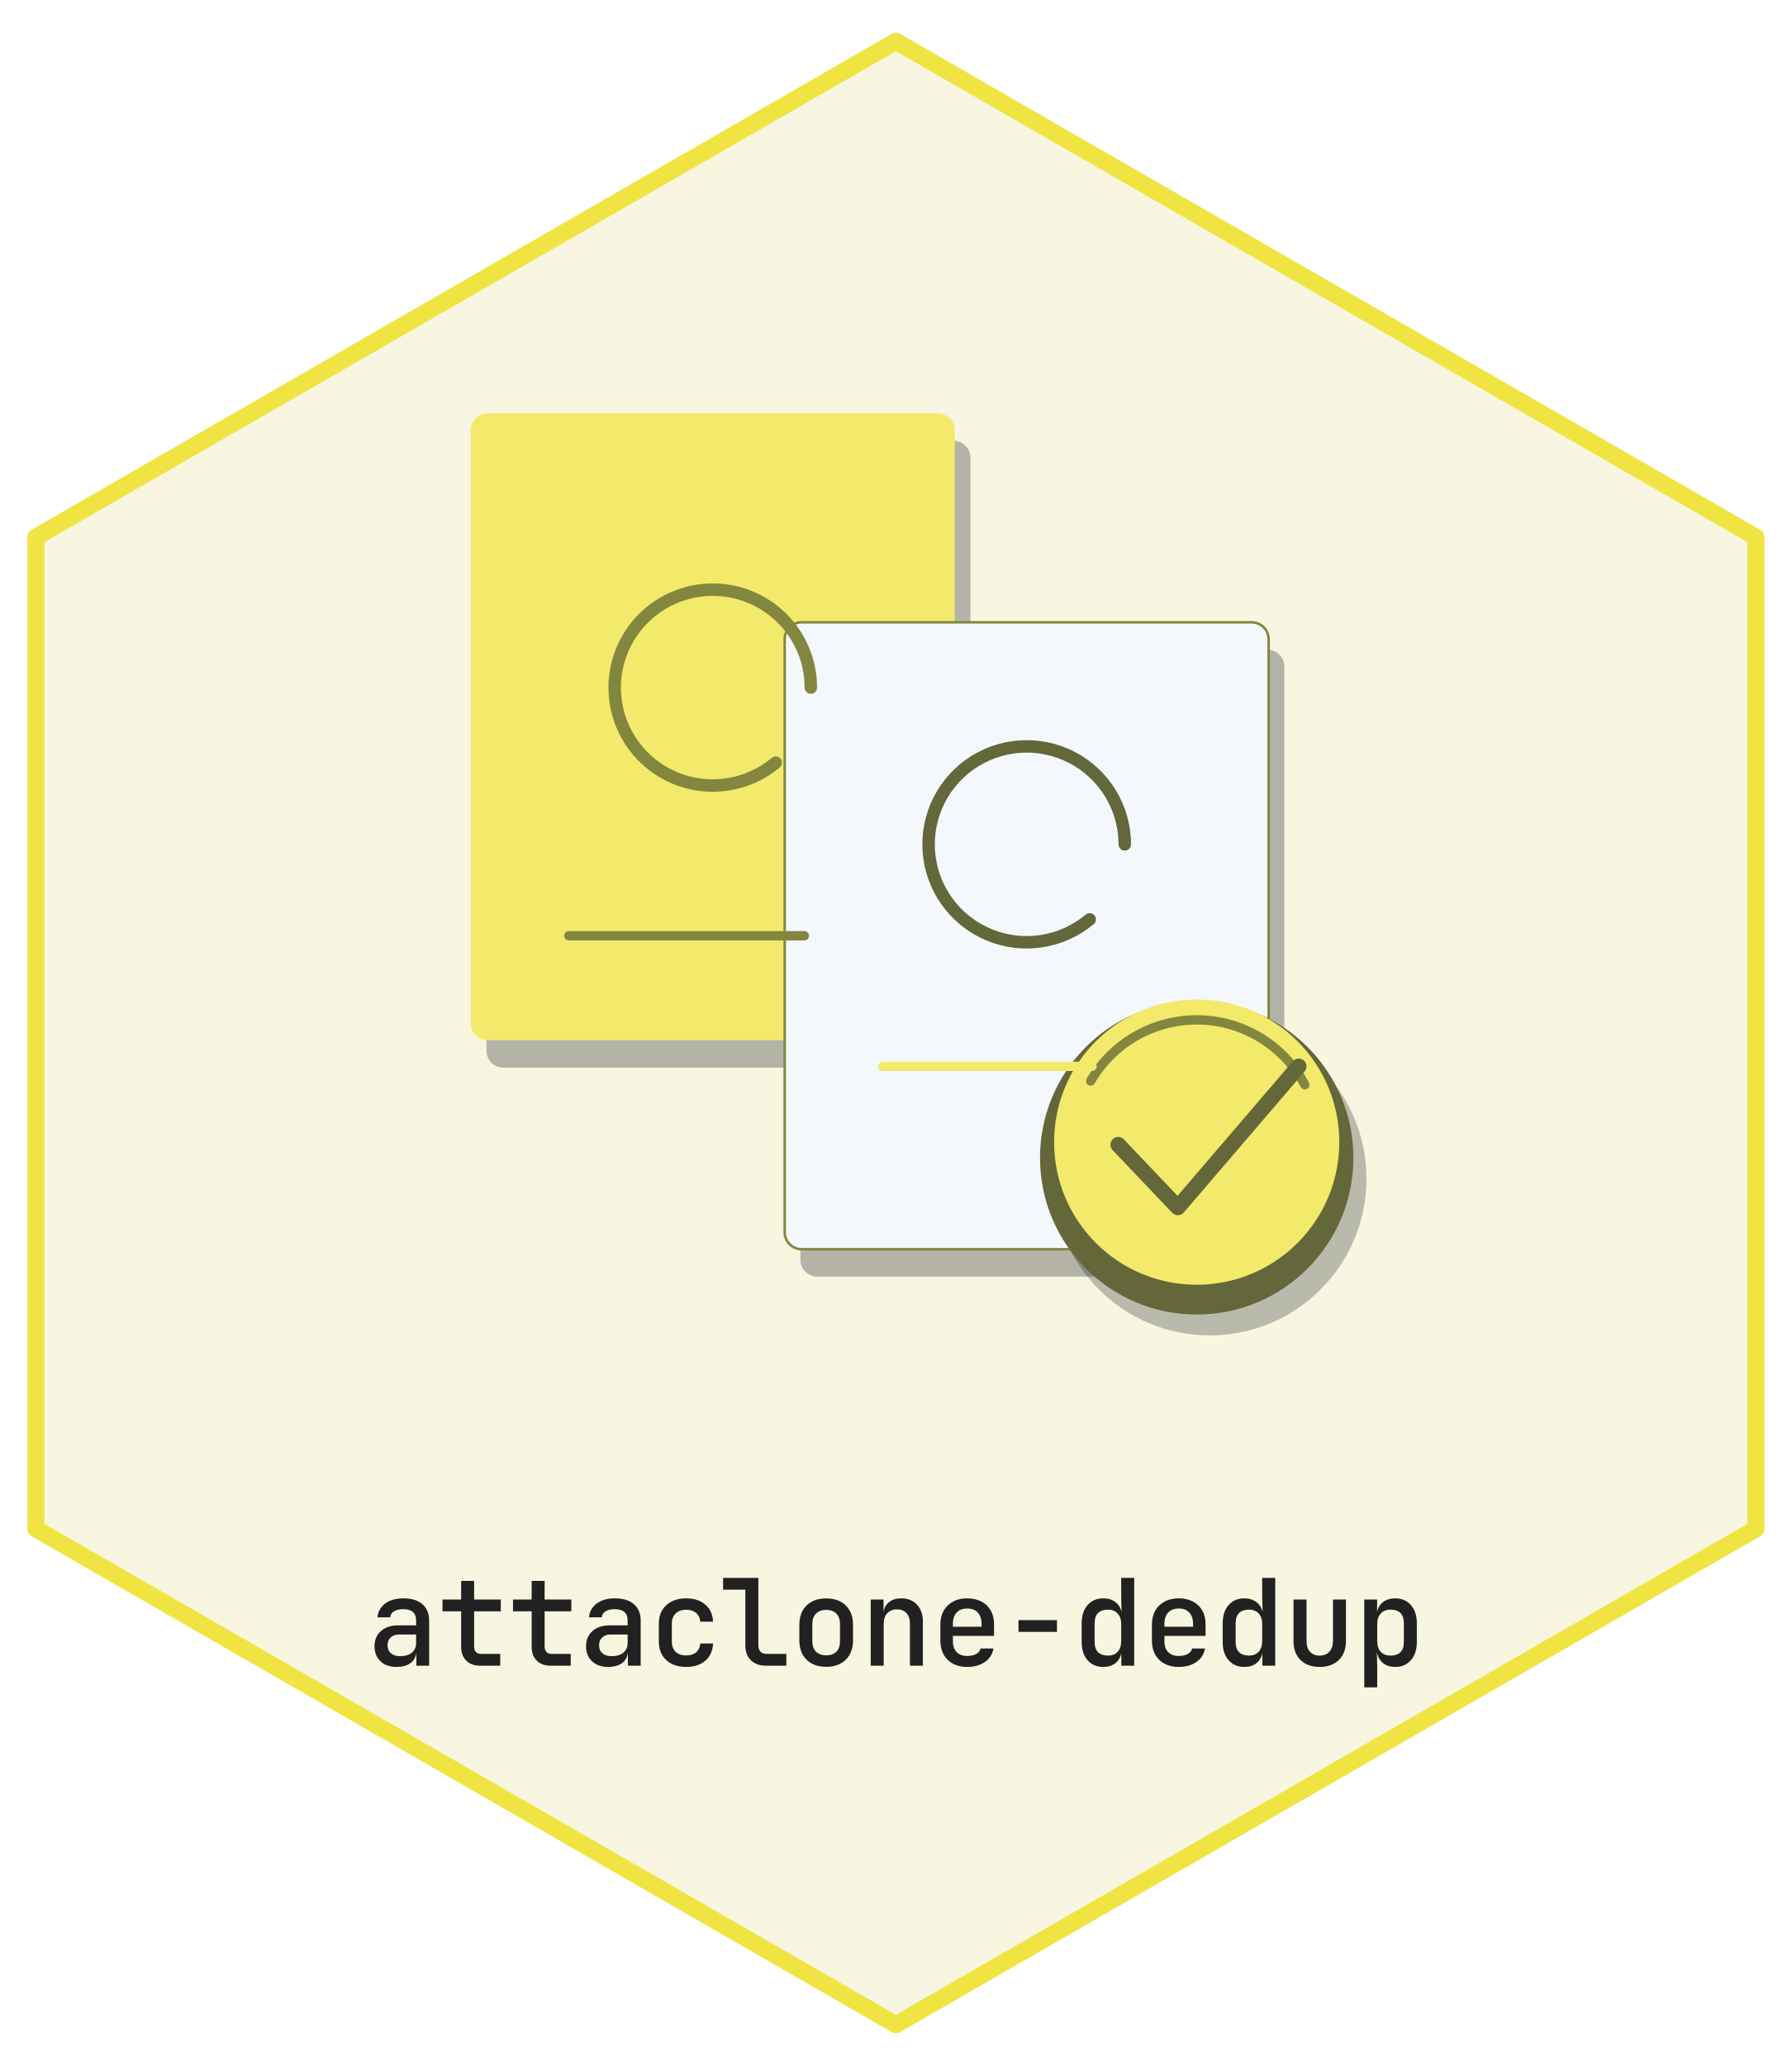
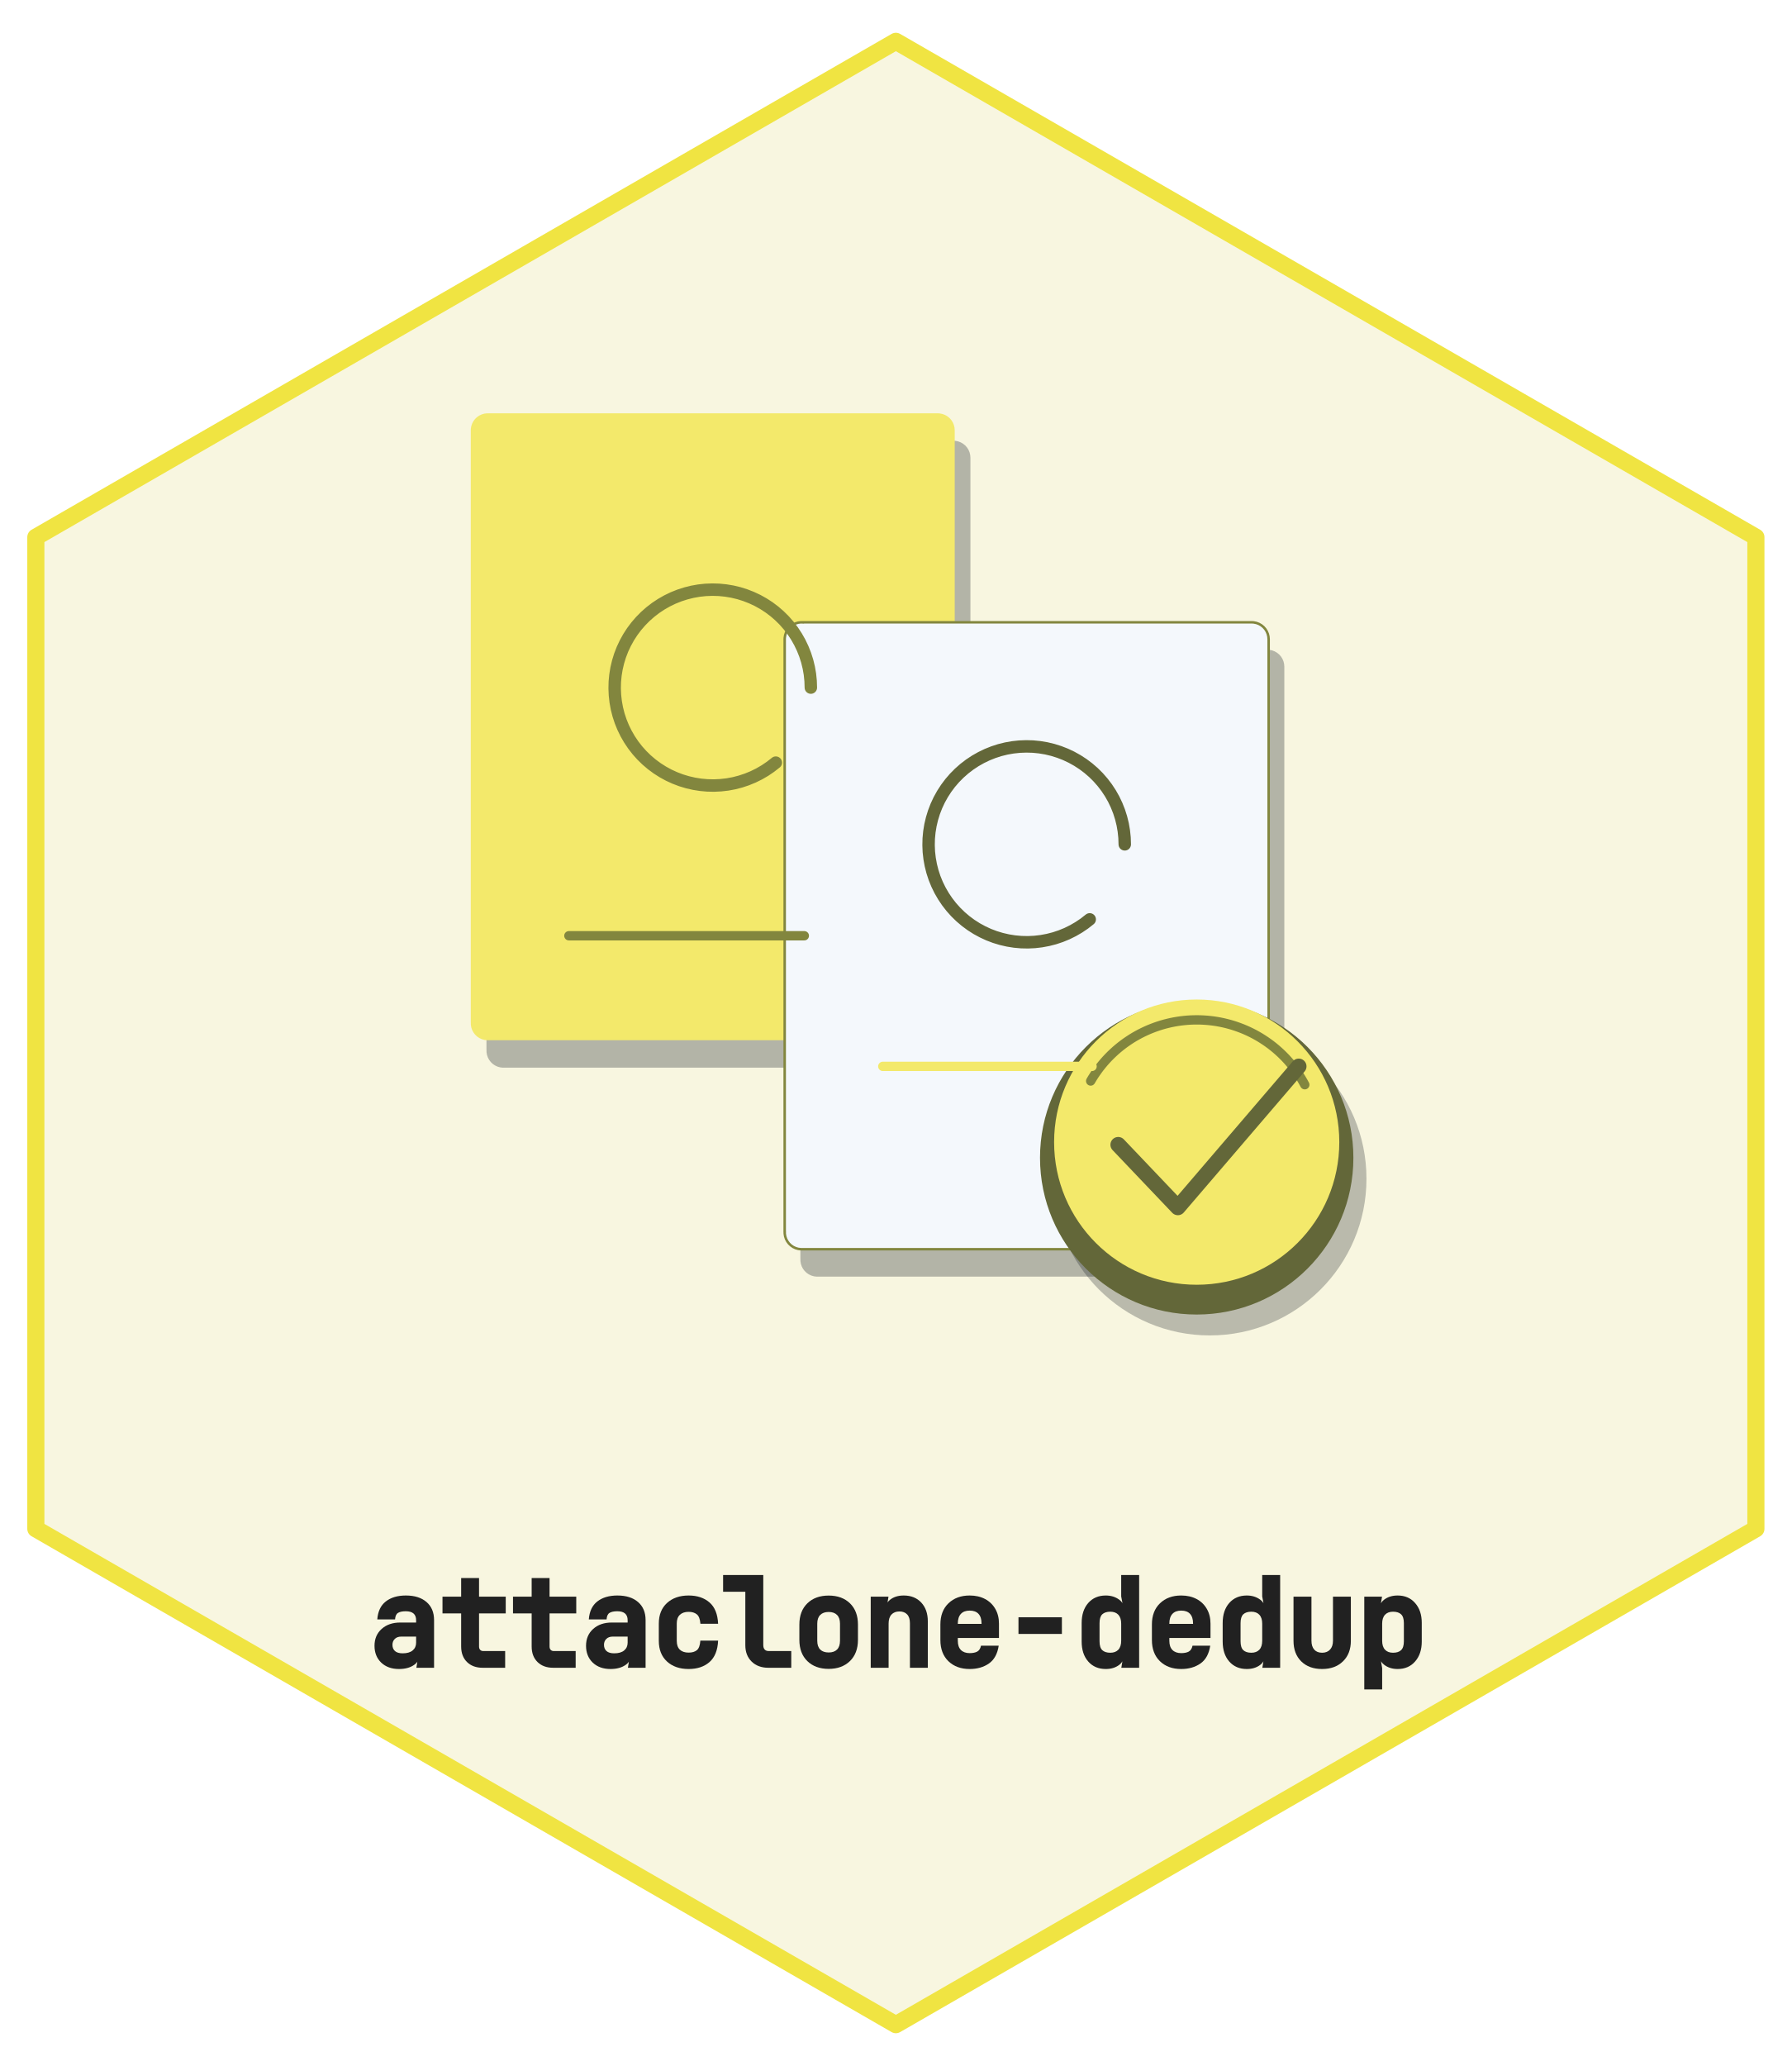
- <svg xmlns="http://www.w3.org/2000/svg" xmlns:xlink="http://www.w3.org/1999/xlink" width="432pt" height="498pt" viewBox="0 0 432 498">
+ <svg xmlns="http://www.w3.org/2000/svg" xmlns:xlink="http://www.w3.org/1999/xlink" width="432" height="498" viewBox="0 0 432 498">
  <defs>
    <g>
      <g id="glyph-0-0">
-         <path d="M 7.109 0.297 C 5.484 0.297 4.191 -0.16 3.234 -1.078 C 2.273 -2.004 1.797 -3.211 1.797 -4.703 C 1.797 -6.203 2.305 -7.41 3.328 -8.328 C 4.359 -9.254 5.723 -9.719 7.422 -9.719 L 11.828 -9.719 L 11.828 -10.875 C 11.828 -12.707 10.797 -13.625 8.734 -13.625 C 7.805 -13.625 7.062 -13.453 6.5 -13.109 C 5.938 -12.766 5.633 -12.281 5.594 -11.656 L 2.516 -11.656 C 2.617 -12.988 3.219 -14.082 4.312 -14.938 C 5.414 -15.801 6.898 -16.234 8.766 -16.234 C 10.734 -16.234 12.258 -15.766 13.344 -14.828 C 14.426 -13.891 14.969 -12.582 14.969 -10.906 L 14.969 0 L 11.891 0 L 11.891 -2.984 L 11.859 -2.984 C 11.723 -1.961 11.238 -1.16 10.406 -0.578 C 9.57 0.004 8.473 0.297 7.109 0.297 Z M 8 -2.297 C 9.176 -2.297 10.109 -2.578 10.797 -3.141 C 11.484 -3.711 11.828 -4.484 11.828 -5.453 L 11.828 -7.516 L 7.656 -7.516 C 6.82 -7.516 6.16 -7.27 5.672 -6.781 C 5.18 -6.301 4.938 -5.688 4.938 -4.938 C 4.938 -4.125 5.203 -3.477 5.734 -3 C 6.273 -2.531 7.031 -2.297 8 -2.297 Z M 8 -2.297 " />
+         <path d="M 7.703 0.297 C 5.922 0.297 4.488 -0.219 3.406 -1.25 C 2.332 -2.289 1.797 -3.641 1.797 -5.297 C 1.797 -6.973 2.367 -8.328 3.516 -9.359 C 4.66 -10.391 6.16 -10.906 8.016 -10.906 L 11.828 -10.906 L 11.828 -11.469 C 11.828 -12.906 10.992 -13.625 9.328 -13.625 C 8.516 -13.625 7.895 -13.492 7.469 -13.234 C 7.039 -12.973 6.801 -12.445 6.75 -11.656 L 2.469 -11.656 C 2.613 -13.594 3.297 -15.035 4.516 -15.984 C 5.742 -16.941 7.359 -17.422 9.359 -17.422 C 11.473 -17.422 13.133 -16.895 14.344 -15.844 C 15.551 -14.801 16.156 -13.352 16.156 -11.5 L 16.156 0 L 11.891 0 L 12.453 -3.547 L 12.484 -3.547 C 12.691 -2.316 12.316 -1.367 11.359 -0.703 C 10.41 -0.035 9.191 0.297 7.703 0.297 Z M 8.594 -3.484 C 9.625 -3.484 10.422 -3.711 10.984 -4.172 C 11.547 -4.641 11.828 -5.266 11.828 -6.047 L 11.828 -7.516 L 8.25 -7.516 C 7.582 -7.516 7.062 -7.328 6.688 -6.953 C 6.312 -6.586 6.125 -6.113 6.125 -5.531 C 6.125 -4.895 6.328 -4.395 6.734 -4.031 C 7.148 -3.664 7.77 -3.484 8.594 -3.484 Z M 8.594 -3.484 " />
      </g>
      <g id="glyph-0-1">
-         <path d="M 10.297 0 C 8.879 0 7.754 -0.406 6.922 -1.219 C 6.098 -2.031 5.688 -3.133 5.688 -4.531 L 5.688 -13.109 L 1.188 -13.109 L 1.188 -15.953 L 5.688 -15.953 L 5.688 -20.438 L 8.812 -20.438 L 8.812 -15.953 L 15.25 -15.953 L 15.25 -13.109 L 8.812 -13.109 L 8.812 -4.547 C 8.812 -4.047 8.957 -3.633 9.25 -3.312 C 9.539 -3 9.938 -2.844 10.438 -2.844 L 15.109 -2.844 L 15.109 0 Z M 10.297 0 " />
+         <path d="M 10.891 0 C 9.305 0 8.039 -0.461 7.094 -1.391 C 6.156 -2.316 5.688 -3.562 5.688 -5.125 L 5.688 -13.109 L 1.188 -13.109 L 1.188 -17.141 L 5.688 -17.141 L 5.688 -21.625 L 10 -21.625 L 10 -17.141 L 16.438 -17.141 L 16.438 -13.109 L 10 -13.109 L 10 -5.141 C 10 -4.797 10.086 -4.523 10.266 -4.328 C 10.453 -4.129 10.707 -4.031 11.031 -4.031 L 16.297 -4.031 L 16.297 0 Z M 10.891 0 " />
      </g>
      <g id="glyph-0-2">
-         <path d="M 8.938 0.297 C 6.938 0.297 5.336 -0.254 4.141 -1.359 C 2.941 -2.461 2.344 -3.973 2.344 -5.891 L 2.344 -10.062 C 2.344 -11.977 2.941 -13.484 4.141 -14.578 C 5.336 -15.68 6.938 -16.234 8.938 -16.234 C 10.863 -16.234 12.406 -15.727 13.562 -14.719 C 14.727 -13.719 15.348 -12.348 15.422 -10.609 L 12.328 -10.609 C 12.266 -11.523 11.926 -12.234 11.312 -12.734 C 10.707 -13.234 9.914 -13.484 8.938 -13.484 C 7.875 -13.484 7.031 -13.188 6.406 -12.594 C 5.789 -12.008 5.484 -11.176 5.484 -10.094 L 5.484 -5.891 C 5.484 -4.785 5.789 -3.938 6.406 -3.344 C 7.031 -2.758 7.875 -2.469 8.938 -2.469 C 9.938 -2.469 10.734 -2.719 11.328 -3.219 C 11.93 -3.719 12.266 -4.43 12.328 -5.359 L 15.422 -5.359 C 15.348 -3.617 14.727 -2.238 13.562 -1.219 C 12.406 -0.207 10.863 0.297 8.938 0.297 Z M 8.938 0.297 " />
+         <path d="M 9.531 0.297 C 7.375 0.297 5.633 -0.305 4.312 -1.516 C 3 -2.734 2.344 -4.391 2.344 -6.484 L 2.344 -10.656 C 2.344 -12.75 3 -14.398 4.312 -15.609 C 5.633 -16.816 7.375 -17.422 9.531 -17.422 C 11.602 -17.422 13.281 -16.863 14.562 -15.75 C 15.844 -14.645 16.535 -12.93 16.641 -10.609 L 12.375 -10.609 C 12.289 -11.723 12.004 -12.477 11.516 -12.875 C 11.023 -13.281 10.363 -13.484 9.531 -13.484 C 8.625 -13.484 7.922 -13.242 7.422 -12.766 C 6.922 -12.297 6.672 -11.602 6.672 -10.688 L 6.672 -6.484 C 6.672 -5.547 6.922 -4.836 7.422 -4.359 C 7.922 -3.891 8.625 -3.656 9.531 -3.656 C 10.383 -3.656 11.051 -3.852 11.531 -4.25 C 12.008 -4.656 12.285 -5.422 12.359 -6.547 L 16.641 -6.547 C 16.535 -4.223 15.844 -2.5 14.562 -1.375 C 13.281 -0.258 11.602 0.297 9.531 0.297 Z M 9.531 0.297 " />
      </g>
      <g id="glyph-0-3">
-         <path d="M 11.172 0 C 9.66 0 8.453 -0.438 7.547 -1.312 C 6.648 -2.195 6.203 -3.375 6.203 -4.844 L 6.203 -18.328 L 0.844 -18.328 L 0.844 -21.172 L 9.344 -21.172 L 9.344 -4.906 C 9.344 -4.258 9.516 -3.754 9.859 -3.391 C 10.203 -3.023 10.676 -2.844 11.281 -2.844 L 16.094 -2.844 L 16.094 0 Z M 11.172 0 " />
+         <path d="M 11.766 0 C 10.098 0 8.754 -0.492 7.734 -1.484 C 6.711 -2.484 6.203 -3.801 6.203 -5.438 L 6.203 -18.328 L 0.844 -18.328 L 0.844 -22.359 L 10.531 -22.359 L 10.531 -5.5 C 10.531 -5.008 10.645 -4.641 10.875 -4.391 C 11.102 -4.148 11.438 -4.031 11.875 -4.031 L 17.281 -4.031 L 17.281 0 Z M 11.766 0 " />
      </g>
      <g id="glyph-0-4">
-         <path d="M 8.703 0.266 C 6.723 0.266 5.148 -0.301 3.984 -1.438 C 2.816 -2.582 2.234 -4.145 2.234 -6.125 L 2.234 -9.828 C 2.234 -11.816 2.812 -13.379 3.969 -14.516 C 5.133 -15.648 6.711 -16.219 8.703 -16.219 C 10.691 -16.219 12.266 -15.648 13.422 -14.516 C 14.586 -13.379 15.172 -11.816 15.172 -9.828 L 15.172 -6.125 C 15.172 -4.145 14.582 -2.582 13.406 -1.438 C 12.238 -0.301 10.672 0.266 8.703 0.266 Z M 8.703 -2.5 C 9.742 -2.5 10.555 -2.789 11.141 -3.375 C 11.734 -3.969 12.031 -4.816 12.031 -5.922 L 12.031 -10.031 C 12.031 -11.133 11.734 -11.977 11.141 -12.562 C 10.555 -13.156 9.742 -13.453 8.703 -13.453 C 7.66 -13.453 6.844 -13.156 6.25 -12.562 C 5.656 -11.977 5.359 -11.133 5.359 -10.031 L 5.359 -5.922 C 5.359 -4.816 5.656 -3.969 6.25 -3.375 C 6.844 -2.789 7.66 -2.5 8.703 -2.5 Z M 8.703 -2.5 " />
+         <path d="M 9.297 0.266 C 7.16 0.266 5.445 -0.359 4.156 -1.609 C 2.875 -2.867 2.234 -4.57 2.234 -6.719 L 2.234 -10.422 C 2.234 -12.578 2.875 -14.281 4.156 -15.531 C 5.438 -16.781 7.148 -17.406 9.297 -17.406 C 11.441 -17.406 13.156 -16.781 14.438 -15.531 C 15.719 -14.281 16.359 -12.578 16.359 -10.422 L 16.359 -6.719 C 16.359 -4.57 15.711 -2.867 14.422 -1.609 C 13.129 -0.359 11.422 0.266 9.297 0.266 Z M 9.297 -3.688 C 10.172 -3.688 10.844 -3.922 11.312 -4.391 C 11.789 -4.867 12.031 -5.578 12.031 -6.516 L 12.031 -10.625 C 12.031 -11.562 11.789 -12.266 11.312 -12.734 C 10.844 -13.211 10.172 -13.453 9.297 -13.453 C 8.422 -13.453 7.742 -13.211 7.266 -12.734 C 6.785 -12.266 6.547 -11.562 6.547 -10.625 L 6.547 -6.516 C 6.547 -5.578 6.785 -4.867 7.266 -4.391 C 7.742 -3.922 8.422 -3.688 9.297 -3.688 Z M 9.297 -3.688 " />
      </g>
      <g id="glyph-0-5">
-         <path d="M 2.438 0 L 2.438 -15.953 L 5.531 -15.953 L 5.531 -12.906 C 5.688 -13.945 6.133 -14.758 6.875 -15.344 C 7.625 -15.938 8.598 -16.234 9.797 -16.234 C 11.391 -16.234 12.656 -15.723 13.594 -14.703 C 14.539 -13.691 15.016 -12.328 15.016 -10.609 L 15.016 0 L 11.891 0 L 11.891 -10.156 C 11.891 -11.25 11.609 -12.094 11.047 -12.688 C 10.484 -13.281 9.723 -13.578 8.766 -13.578 C 7.773 -13.578 6.992 -13.266 6.422 -12.641 C 5.848 -12.023 5.562 -11.164 5.562 -10.062 L 5.562 0 Z M 2.438 0 " />
+         <path d="M 2.438 0 L 2.438 -17.141 L 6.719 -17.141 L 6.125 -13.5 C 5.914 -14.75 6.238 -15.711 7.094 -16.391 C 7.957 -17.078 9.055 -17.422 10.391 -17.422 C 12.16 -17.422 13.57 -16.852 14.625 -15.719 C 15.676 -14.582 16.203 -13.078 16.203 -11.203 L 16.203 0 L 11.891 0 L 11.891 -10.75 C 11.891 -11.688 11.664 -12.391 11.219 -12.859 C 10.77 -13.336 10.148 -13.578 9.359 -13.578 C 8.547 -13.578 7.906 -13.328 7.438 -12.828 C 6.977 -12.328 6.75 -11.602 6.75 -10.656 L 6.75 0 Z M 2.438 0 " />
      </g>
      <g id="glyph-0-6">
-         <path d="M 8.703 0.297 C 6.742 0.297 5.176 -0.27 4 -1.406 C 2.82 -2.551 2.234 -4.113 2.234 -6.094 L 2.234 -9.859 C 2.234 -11.828 2.82 -13.379 4 -14.516 C 5.176 -15.66 6.742 -16.234 8.703 -16.234 C 10.016 -16.234 11.156 -15.977 12.125 -15.469 C 13.094 -14.957 13.844 -14.238 14.375 -13.312 C 14.906 -12.383 15.172 -11.301 15.172 -10.062 L 15.172 -7.188 L 5.25 -7.188 L 5.25 -5.891 C 5.25 -4.766 5.555 -3.891 6.172 -3.266 C 6.797 -2.648 7.641 -2.344 8.703 -2.344 C 9.566 -2.344 10.289 -2.504 10.875 -2.828 C 11.457 -3.148 11.805 -3.586 11.922 -4.141 L 15.016 -4.141 C 14.805 -2.785 14.125 -1.707 12.969 -0.906 C 11.82 -0.102 10.398 0.297 8.703 0.297 Z M 5.25 -10.062 L 5.25 -9.391 L 12.156 -9.391 L 12.156 -10.094 C 12.156 -11.27 11.852 -12.176 11.25 -12.812 C 10.656 -13.457 9.805 -13.781 8.703 -13.781 C 7.598 -13.781 6.742 -13.453 6.141 -12.797 C 5.547 -12.148 5.25 -11.238 5.25 -10.062 Z M 5.25 -10.062 " />
+         <path d="M 9.297 0.297 C 7.18 0.297 5.473 -0.328 4.172 -1.578 C 2.879 -2.836 2.234 -4.539 2.234 -6.688 L 2.234 -10.453 C 2.234 -12.586 2.879 -14.281 4.172 -15.531 C 5.473 -16.789 7.18 -17.422 9.297 -17.422 C 10.703 -17.422 11.938 -17.141 13 -16.578 C 14.062 -16.016 14.883 -15.223 15.469 -14.203 C 16.062 -13.18 16.359 -12 16.359 -10.656 L 16.359 -7.188 L 6.438 -7.188 L 6.438 -6.484 C 6.438 -5.523 6.688 -4.789 7.188 -4.281 C 7.695 -3.781 8.398 -3.531 9.297 -3.531 C 10.055 -3.531 10.664 -3.656 11.125 -3.906 C 11.582 -4.164 11.883 -4.641 12.031 -5.328 L 16.297 -5.328 C 15.992 -3.348 15.207 -1.914 13.938 -1.031 C 12.664 -0.145 11.117 0.297 9.297 0.297 Z M 6.438 -10.656 L 6.438 -10.578 L 12.156 -10.578 L 12.156 -10.688 C 12.156 -11.707 11.91 -12.477 11.422 -13 C 10.941 -13.52 10.234 -13.781 9.297 -13.781 C 8.367 -13.781 7.66 -13.516 7.172 -12.984 C 6.68 -12.453 6.438 -11.676 6.438 -10.656 Z M 6.438 -10.656 " />
      </g>
      <g id="glyph-0-7">
-         <path d="M 4.062 -8.156 L 4.062 -10.984 L 13.344 -10.984 L 13.344 -8.156 Z M 4.062 -8.156 " />
+         <path d="M 4.062 -8.156 L 4.062 -12.172 L 14.531 -12.172 L 14.531 -8.156 Z M 4.062 -8.156 " />
      </g>
      <g id="glyph-0-8">
-         <path d="M 7.516 0.297 C 5.93 0.297 4.664 -0.242 3.719 -1.328 C 2.77 -2.41 2.297 -3.875 2.297 -5.719 L 2.297 -10.203 C 2.297 -12.055 2.77 -13.523 3.719 -14.609 C 4.664 -15.691 5.93 -16.234 7.516 -16.234 C 8.648 -16.234 9.609 -15.941 10.391 -15.359 C 11.18 -14.785 11.691 -13.977 11.922 -12.938 L 11.828 -16.609 L 11.828 -21.172 L 14.969 -21.172 L 14.969 0 L 11.859 0 L 11.859 -3.016 C 11.648 -1.973 11.16 -1.16 10.391 -0.578 C 9.629 0.004 8.672 0.297 7.516 0.297 Z M 8.609 -2.438 C 9.617 -2.438 10.406 -2.738 10.969 -3.344 C 11.539 -3.957 11.828 -4.82 11.828 -5.938 L 11.828 -10.031 C 11.828 -11.133 11.539 -11.988 10.969 -12.594 C 10.406 -13.207 9.617 -13.516 8.609 -13.516 C 7.609 -13.516 6.828 -13.25 6.266 -12.719 C 5.703 -12.188 5.422 -11.336 5.422 -10.172 L 5.422 -5.797 C 5.422 -4.617 5.703 -3.766 6.266 -3.234 C 6.828 -2.703 7.609 -2.438 8.609 -2.438 Z M 8.609 -2.438 " />
+         <path d="M 8.109 0.297 C 6.348 0.297 4.938 -0.305 3.875 -1.516 C 2.82 -2.723 2.297 -4.32 2.297 -6.312 L 2.297 -10.797 C 2.297 -12.797 2.82 -14.398 3.875 -15.609 C 4.938 -16.816 6.348 -17.422 8.109 -17.422 C 9.367 -17.422 10.445 -17.086 11.344 -16.422 C 12.25 -15.766 12.641 -14.801 12.516 -13.531 L 11.828 -17.203 L 11.828 -22.359 L 16.156 -22.359 L 16.156 0 L 11.859 0 L 12.453 -3.609 C 12.598 -2.336 12.234 -1.367 11.359 -0.703 C 10.484 -0.035 9.398 0.297 8.109 0.297 Z M 9.203 -3.625 C 10.035 -3.625 10.68 -3.867 11.141 -4.359 C 11.598 -4.848 11.828 -5.57 11.828 -6.531 L 11.828 -10.625 C 11.828 -11.57 11.598 -12.289 11.141 -12.781 C 10.68 -13.27 10.035 -13.516 9.203 -13.516 C 8.359 -13.516 7.711 -13.305 7.266 -12.891 C 6.828 -12.473 6.609 -11.766 6.609 -10.766 L 6.609 -6.391 C 6.609 -5.379 6.828 -4.664 7.266 -4.25 C 7.711 -3.832 8.359 -3.625 9.203 -3.625 Z M 9.203 -3.625 " />
      </g>
      <g id="glyph-0-9">
-         <path d="M 8.672 0.297 C 6.734 0.297 5.195 -0.258 4.062 -1.375 C 2.938 -2.488 2.375 -4.004 2.375 -5.922 L 2.375 -15.953 L 5.516 -15.953 L 5.516 -5.938 C 5.516 -4.863 5.789 -4.008 6.344 -3.375 C 6.906 -2.75 7.68 -2.438 8.672 -2.438 C 9.672 -2.438 10.457 -2.75 11.031 -3.375 C 11.602 -4.008 11.891 -4.863 11.891 -5.938 L 11.891 -15.953 L 15.016 -15.953 L 15.016 -5.922 C 15.016 -4.004 14.441 -2.488 13.297 -1.375 C 12.148 -0.258 10.609 0.297 8.672 0.297 Z M 8.672 0.297 " />
+         <path d="M 9.266 0.297 C 7.16 0.297 5.484 -0.316 4.234 -1.547 C 2.992 -2.773 2.375 -4.43 2.375 -6.516 L 2.375 -17.141 L 6.703 -17.141 L 6.703 -6.531 C 6.703 -5.602 6.926 -4.883 7.375 -4.375 C 7.82 -3.875 8.453 -3.625 9.266 -3.625 C 10.086 -3.625 10.727 -3.879 11.188 -4.391 C 11.656 -4.898 11.891 -5.613 11.891 -6.531 L 11.891 -17.141 L 16.203 -17.141 L 16.203 -6.516 C 16.203 -4.43 15.566 -2.773 14.297 -1.547 C 13.035 -0.316 11.359 0.297 9.266 0.297 Z M 9.266 0.297 " />
      </g>
      <g id="glyph-0-10">
-         <path d="M 2.438 5.219 L 2.438 -15.953 L 5.531 -15.953 L 5.531 -12.938 C 5.75 -13.977 6.238 -14.785 7 -15.359 C 7.77 -15.941 8.734 -16.234 9.891 -16.234 C 11.473 -16.234 12.738 -15.688 13.688 -14.594 C 14.633 -13.508 15.109 -12.055 15.109 -10.234 L 15.109 -5.734 C 15.109 -3.898 14.633 -2.438 13.688 -1.344 C 12.738 -0.25 11.473 0.297 9.891 0.297 C 8.734 0.297 7.766 -0.004 6.984 -0.609 C 6.211 -1.223 5.723 -2.062 5.516 -3.125 L 5.484 -3.125 L 5.562 0.672 L 5.562 5.219 Z M 8.781 -2.438 C 9.789 -2.438 10.578 -2.703 11.141 -3.234 C 11.703 -3.766 11.984 -4.617 11.984 -5.797 L 11.984 -10.172 C 11.984 -11.336 11.703 -12.188 11.141 -12.719 C 10.578 -13.25 9.789 -13.516 8.781 -13.516 C 7.781 -13.516 6.992 -13.207 6.422 -12.594 C 5.848 -11.988 5.562 -11.133 5.562 -10.031 L 5.562 -5.938 C 5.562 -4.82 5.848 -3.957 6.422 -3.344 C 6.992 -2.738 7.781 -2.438 8.781 -2.438 Z M 8.781 -2.438 " />
+         <path d="M 2.438 5.219 L 2.438 -17.141 L 6.719 -17.141 L 6.125 -13.531 C 5.988 -14.801 6.359 -15.766 7.234 -16.422 C 8.109 -17.086 9.191 -17.422 10.484 -17.422 C 12.242 -17.422 13.648 -16.812 14.703 -15.594 C 15.766 -14.383 16.297 -12.797 16.297 -10.828 L 16.297 -6.328 C 16.297 -4.348 15.766 -2.75 14.703 -1.531 C 13.648 -0.312 12.242 0.297 10.484 0.297 C 9.191 0.297 8.098 -0.051 7.203 -0.75 C 6.316 -1.445 5.941 -2.426 6.078 -3.688 L 6.109 -3.688 L 6.75 0.078 L 6.75 5.219 Z M 9.375 -3.625 C 10.227 -3.625 10.875 -3.832 11.312 -4.25 C 11.758 -4.664 11.984 -5.379 11.984 -6.391 L 11.984 -10.766 C 11.984 -11.766 11.758 -12.473 11.312 -12.891 C 10.875 -13.305 10.227 -13.516 9.375 -13.516 C 8.539 -13.516 7.895 -13.27 7.438 -12.781 C 6.977 -12.289 6.75 -11.57 6.75 -10.625 L 6.75 -6.531 C 6.75 -5.57 6.977 -4.848 7.438 -4.359 C 7.895 -3.867 8.539 -3.625 9.375 -3.625 Z M 9.375 -3.625 " />
      </g>
    </g>
  </defs>
  <path fill-rule="nonzero" fill="rgb(97.255%, 96.471%, 87.843%)" fill-opacity="1" stroke-width="4.125" stroke-linecap="round" stroke-linejoin="round" stroke="rgb(94.118%, 89.412%, 25.882%)" stroke-opacity="1" stroke-miterlimit="10" d="M 216 9.961 L 423.359 129.48 L 423.359 368.52 L 216 488.039 L 8.641 368.52 L 8.641 129.48 Z M 216 9.961 " />
  <path fill-rule="nonzero" fill="rgb(1.176%, 3.922%, 7.059%)" fill-opacity="0.278" d="M 121.375 257.359 L 229.891 257.359 L 229.727 257.355 L 230.383 257.328 L 231.027 257.195 L 231.641 256.965 L 232.211 256.637 L 232.719 256.219 L 233.156 255.727 L 233.508 255.172 L 233.766 254.566 L 233.922 253.93 L 233.977 253.273 L 233.977 110.32 L 233.922 109.668 L 233.766 109.027 L 233.508 108.422 L 233.156 107.867 L 232.719 107.375 L 232.211 106.961 L 231.641 106.633 L 231.027 106.398 L 230.383 106.266 L 229.891 106.238 L 121.375 106.238 L 121.867 106.266 L 121.211 106.242 L 120.559 106.32 L 119.93 106.504 L 119.336 106.785 L 118.793 107.156 L 118.32 107.613 L 117.926 108.141 L 117.617 108.723 L 117.41 109.344 L 117.305 109.992 L 117.293 110.32 L 117.293 253.273 L 117.305 252.945 L 117.305 253.602 L 117.41 254.25 L 117.617 254.875 L 117.926 255.457 L 118.32 255.984 L 118.793 256.438 L 119.336 256.812 L 119.93 257.094 L 120.559 257.277 L 121.211 257.355 Z M 121.375 257.359 " />
  <path fill-rule="nonzero" fill="rgb(95.294%, 91.373%, 41.961%)" fill-opacity="1" d="M 117.594 250.746 L 226.105 250.746 L 225.941 250.742 L 226.598 250.719 L 227.242 250.586 L 227.859 250.352 L 228.426 250.023 L 228.938 249.609 L 229.371 249.117 L 229.723 248.562 L 229.98 247.957 L 230.137 247.316 L 230.191 246.664 L 230.191 103.711 L 230.137 103.055 L 229.98 102.418 L 229.723 101.812 L 229.371 101.258 L 228.938 100.766 L 228.426 100.348 L 227.859 100.02 L 227.242 99.789 L 226.598 99.656 L 226.105 99.625 L 117.594 99.625 L 118.086 99.656 L 117.426 99.629 L 116.773 99.707 L 116.145 99.891 L 115.551 100.172 L 115.008 100.547 L 114.535 101 L 114.141 101.527 L 113.836 102.109 L 113.625 102.734 L 113.52 103.383 L 113.508 103.711 L 113.508 246.664 L 113.52 246.336 L 113.52 246.992 L 113.625 247.641 L 113.836 248.266 L 114.141 248.844 L 114.535 249.371 L 115.008 249.828 L 115.551 250.199 L 116.145 250.48 L 116.773 250.664 L 117.426 250.742 Z M 117.594 250.746 " />
  <path fill-rule="nonzero" fill="rgb(1.176%, 3.922%, 7.059%)" fill-opacity="0.278" d="M 197.062 307.73 L 305.578 307.73 L 305.414 307.73 L 306.07 307.703 L 306.715 307.57 L 307.328 307.336 L 307.898 307.008 L 308.406 306.594 L 308.844 306.102 L 309.195 305.547 L 309.453 304.941 L 309.609 304.305 L 309.66 303.648 L 309.66 160.695 L 309.609 160.039 L 309.453 159.402 L 309.195 158.797 L 308.844 158.242 L 308.406 157.75 L 307.898 157.336 L 307.328 157.004 L 306.715 156.773 L 306.07 156.641 L 305.578 156.609 L 197.062 156.609 L 197.555 156.641 L 196.898 156.613 L 196.246 156.695 L 195.613 156.875 L 195.02 157.16 L 194.48 157.531 L 194.004 157.988 L 193.609 158.512 L 193.305 159.094 L 193.098 159.719 L 192.992 160.367 L 192.98 160.695 L 192.98 303.648 L 192.992 303.32 L 192.992 303.977 L 193.098 304.625 L 193.305 305.25 L 193.609 305.832 L 194.004 306.355 L 194.48 306.812 L 195.02 307.184 L 195.613 307.465 L 196.246 307.648 L 196.898 307.73 Z M 197.062 307.73 " />
  <path fill-rule="nonzero" fill="rgb(95.686%, 97.255%, 98.824%)" fill-opacity="1" stroke-width="0.6" stroke-linecap="round" stroke-linejoin="round" stroke="rgb(50.98%, 52.549%, 24.314%)" stroke-opacity="1" stroke-miterlimit="10" d="M 193.277 301.121 L 301.793 301.121 L 301.629 301.117 L 302.285 301.09 L 302.93 300.961 L 303.543 300.727 L 304.113 300.398 L 304.621 299.98 L 305.059 299.488 L 305.41 298.934 L 305.668 298.328 L 305.824 297.691 L 305.879 297.035 L 305.879 154.082 L 305.824 153.43 L 305.668 152.789 L 305.41 152.188 L 305.059 151.629 L 304.621 151.137 L 304.113 150.723 L 303.543 150.395 L 302.93 150.16 L 302.285 150.031 L 301.793 150 L 193.277 150 L 193.77 150.031 L 193.113 150.004 L 192.461 150.082 L 191.832 150.266 L 191.238 150.547 L 190.695 150.922 L 190.223 151.375 L 189.828 151.902 L 189.52 152.484 L 189.312 153.105 L 189.207 153.754 L 189.195 154.082 L 189.195 297.035 L 189.207 296.707 L 189.207 297.363 L 189.312 298.016 L 189.52 298.637 L 189.828 299.219 L 190.223 299.746 L 190.695 300.199 L 191.238 300.574 L 191.832 300.855 L 192.461 301.039 L 193.113 301.117 Z M 193.277 301.121 " />
  <path fill="none" stroke-width="3" stroke-linecap="round" stroke-linejoin="round" stroke="rgb(50.98%, 52.549%, 24.314%)" stroke-opacity="1" stroke-miterlimit="10" d="M 195.5 165.742 L 195.445 164.125 L 195.281 162.516 L 195.004 160.926 L 194.621 159.352 L 194.129 157.812 L 193.531 156.309 L 192.836 154.852 L 192.039 153.441 L 191.148 152.09 L 190.168 150.805 L 189.102 149.59 L 187.953 148.449 L 186.73 147.387 L 185.438 146.414 L 184.082 145.531 L 182.668 144.742 L 181.203 144.055 L 179.691 143.465 L 178.148 142.98 L 176.574 142.605 L 174.977 142.336 L 173.363 142.176 L 171.746 142.129 L 170.125 142.191 L 168.516 142.363 L 166.922 142.648 L 165.352 143.039 L 163.809 143.535 L 162.305 144.137 L 160.848 144.84 L 159.441 145.641 L 158.09 146.535 L 156.809 147.52 L 155.594 148.59 L 154.457 149.742 L 153.398 150.969 L 152.43 152.262 L 151.551 153.621 L 150.77 155.035 L 150.082 156.5 L 149.5 158.008 L 149.023 159.555 L 148.652 161.129 L 148.391 162.723 L 148.238 164.332 L 148.199 165.949 L 148.27 167.566 L 148.449 169.172 L 148.738 170.762 L 149.137 172.332 L 149.641 173.867 L 150.25 175.363 L 150.961 176.816 L 151.77 178.219 L 152.672 179.562 L 153.664 180.84 L 154.742 182.047 L 155.898 183.176 L 157.133 184.227 L 158.434 185.188 L 159.797 186.059 L 161.219 186.836 L 162.691 187.512 L 164.203 188.086 L 165.754 188.555 L 167.332 188.918 L 168.93 189.172 L 170.543 189.316 L 172.164 189.352 L 173.781 189.273 L 175.391 189.09 L 176.98 188.793 L 178.551 188.387 L 180.086 187.875 L 181.586 187.262 L 183.035 186.547 L 184.438 185.734 L 185.777 184.824 L 187.055 183.828 " />
  <path fill="none" stroke-width="3" stroke-linecap="round" stroke-linejoin="round" stroke="rgb(38.824%, 40.392%, 22.353%)" stroke-opacity="1" stroke-miterlimit="10" d="M 271.188 203.523 L 271.133 201.906 L 270.965 200.297 L 270.691 198.703 L 270.305 197.133 L 269.816 195.594 L 269.219 194.09 L 268.523 192.629 L 267.727 191.223 L 266.836 189.871 L 265.855 188.586 L 264.789 187.367 L 263.641 186.227 L 262.418 185.168 L 261.125 184.195 L 259.766 183.312 L 258.352 182.523 L 256.887 181.832 L 255.379 181.246 L 253.836 180.762 L 252.258 180.383 L 250.66 180.117 L 249.051 179.957 L 247.43 179.91 L 245.812 179.973 L 244.203 180.145 L 242.609 180.426 L 241.035 180.816 L 239.496 181.316 L 237.992 181.918 L 236.535 182.621 L 235.125 183.422 L 233.777 184.316 L 232.492 185.301 L 231.281 186.371 L 230.141 187.52 L 229.086 188.746 L 228.117 190.043 L 227.238 191.402 L 226.453 192.816 L 225.77 194.281 L 225.188 195.789 L 224.711 197.336 L 224.34 198.91 L 224.078 200.504 L 223.926 202.113 L 223.887 203.73 L 223.953 205.344 L 224.137 206.953 L 224.426 208.543 L 224.824 210.109 L 225.328 211.648 L 225.938 213.145 L 226.648 214.598 L 227.457 216 L 228.359 217.34 L 229.352 218.621 L 230.43 219.828 L 231.586 220.957 L 232.82 222.008 L 234.121 222.969 L 235.484 223.84 L 236.906 224.613 L 238.375 225.293 L 239.891 225.867 L 241.441 226.336 L 243.02 226.699 L 244.617 226.953 L 246.23 227.098 L 247.848 227.133 L 249.469 227.055 L 251.074 226.867 L 252.668 226.57 L 254.234 226.168 L 255.773 225.656 L 257.27 225.043 L 258.723 224.324 L 260.121 223.512 L 261.465 222.605 L 262.738 221.609 " />
  <path fill-rule="nonzero" fill="rgb(1.176%, 3.922%, 7.059%)" fill-opacity="0.251" d="M 329.465 284.121 C 329.465 304.984 312.551 321.898 291.688 321.898 C 270.82 321.898 253.906 304.984 253.906 284.121 C 253.906 263.254 270.82 246.34 291.688 246.34 C 312.551 246.34 329.465 263.254 329.465 284.121 " />
  <path fill-rule="nonzero" fill="rgb(38.824%, 40.392%, 22.353%)" fill-opacity="1" d="M 326.312 279.082 C 326.312 299.949 309.398 316.863 288.531 316.863 C 267.668 316.863 250.754 299.949 250.754 279.082 C 250.754 258.215 267.668 241.301 288.531 241.301 C 309.398 241.301 326.312 258.215 326.312 279.082 " />
  <path fill-rule="nonzero" fill="rgb(95.294%, 91.373%, 41.961%)" fill-opacity="1" d="M 322.914 275.305 C 322.914 294.293 307.52 309.684 288.531 309.684 C 269.547 309.684 254.152 294.293 254.152 275.305 C 254.152 256.316 269.547 240.926 288.531 240.926 C 307.52 240.926 322.914 256.316 322.914 275.305 " />
  <path fill="none" stroke-width="2.25" stroke-linecap="round" stroke-linejoin="round" stroke="rgb(50.98%, 52.549%, 24.314%)" stroke-opacity="1" stroke-miterlimit="10" d="M 314.594 261.469 L 314.211 260.773 L 313.812 260.086 L 313.391 259.414 L 312.953 258.75 L 312.496 258.098 L 312.023 257.461 L 311.535 256.836 L 311.027 256.223 L 310.504 255.625 L 309.965 255.039 L 309.41 254.473 L 308.84 253.918 L 308.254 253.379 L 307.656 252.855 L 307.043 252.348 L 306.418 251.859 L 305.777 251.387 L 305.125 250.934 L 304.461 250.496 L 303.785 250.074 L 303.098 249.672 L 302.402 249.289 L 301.695 248.926 L 300.977 248.582 L 300.254 248.258 L 299.52 247.953 L 298.773 247.668 L 298.027 247.402 L 297.27 247.156 L 296.508 246.93 L 295.738 246.727 L 294.965 246.543 L 294.184 246.379 L 293.402 246.238 L 292.613 246.117 L 291.824 246.02 L 291.035 245.941 L 290.242 245.887 L 289.445 245.848 L 288.648 245.836 L 287.855 245.844 L 287.059 245.871 L 286.266 245.922 L 285.473 245.996 L 284.684 246.086 L 283.895 246.203 L 283.113 246.336 L 282.332 246.492 L 281.555 246.672 L 280.785 246.867 L 280.02 247.086 L 279.262 247.328 L 278.512 247.586 L 277.766 247.867 L 277.031 248.164 L 276.301 248.484 L 275.582 248.824 L 274.871 249.18 L 274.172 249.559 L 273.48 249.953 L 272.801 250.367 L 272.137 250.801 L 271.48 251.25 L 270.836 251.719 L 270.207 252.203 L 269.59 252.703 L 268.984 253.223 L 268.398 253.758 L 267.824 254.305 L 267.262 254.871 L 266.719 255.449 L 266.191 256.043 L 265.68 256.652 L 265.184 257.273 L 264.707 257.91 L 264.246 258.555 L 263.801 259.215 L 263.375 259.887 L 262.969 260.57 " />
  <path fill="none" stroke-width="3.75" stroke-linecap="round" stroke-linejoin="round" stroke="rgb(38.824%, 40.392%, 22.353%)" stroke-opacity="1" stroke-miterlimit="10" d="M 269.609 275.934 L 283.992 291.047 L 313.133 257.043 " />
  <path fill="none" stroke-width="2.25" stroke-linecap="round" stroke-linejoin="round" stroke="rgb(50.98%, 52.549%, 24.314%)" stroke-opacity="1" stroke-miterlimit="10" d="M 137.16 225.559 L 193.926 225.559 " />
  <path fill="none" stroke-width="2.25" stroke-linecap="round" stroke-linejoin="round" stroke="rgb(95.294%, 91.373%, 41.961%)" stroke-opacity="1" stroke-miterlimit="10" d="M 212.848 257.043 L 263.305 257.043 " />
  <g fill="rgb(12.941%, 12.941%, 12.941%)" fill-opacity="1">
-     <use xlink:href="#glyph-0-0" x="88.5" y="401.51" />
-     <use xlink:href="#glyph-0-1" x="105.5" y="401.51" />
-     <use xlink:href="#glyph-0-1" x="122.5" y="401.51" />
-     <use xlink:href="#glyph-0-0" x="139.5" y="401.51" />
-     <use xlink:href="#glyph-0-2" x="156.5" y="401.51" />
-     <use xlink:href="#glyph-0-3" x="173.5" y="401.51" />
-     <use xlink:href="#glyph-0-4" x="190.5" y="401.51" />
-     <use xlink:href="#glyph-0-5" x="207.5" y="401.51" />
-     <use xlink:href="#glyph-0-6" x="224.5" y="401.51" />
-     <use xlink:href="#glyph-0-7" x="241.5" y="401.51" />
-     <use xlink:href="#glyph-0-8" x="258.5" y="401.51" />
-     <use xlink:href="#glyph-0-6" x="275.5" y="401.51" />
-     <use xlink:href="#glyph-0-8" x="292.5" y="401.51" />
-     <use xlink:href="#glyph-0-9" x="309.5" y="401.51" />
-     <use xlink:href="#glyph-0-10" x="326.5" y="401.51" />
+     <use xlink:href="#glyph-0-0" x="88.5" y="402.01" />
+     <use xlink:href="#glyph-0-1" x="105.5" y="402.01" />
+     <use xlink:href="#glyph-0-1" x="122.5" y="402.01" />
+     <use xlink:href="#glyph-0-0" x="139.5" y="402.01" />
+     <use xlink:href="#glyph-0-2" x="156.5" y="402.01" />
+     <use xlink:href="#glyph-0-3" x="173.5" y="402.01" />
+     <use xlink:href="#glyph-0-4" x="190.5" y="402.01" />
+     <use xlink:href="#glyph-0-5" x="207.5" y="402.01" />
+     <use xlink:href="#glyph-0-6" x="224.5" y="402.01" />
+     <use xlink:href="#glyph-0-7" x="241.5" y="402.01" />
+     <use xlink:href="#glyph-0-8" x="258.5" y="402.01" />
+     <use xlink:href="#glyph-0-6" x="275.5" y="402.01" />
+     <use xlink:href="#glyph-0-8" x="292.5" y="402.01" />
+     <use xlink:href="#glyph-0-9" x="309.5" y="402.01" />
+     <use xlink:href="#glyph-0-10" x="326.5" y="402.01" />
  </g>
</svg>
